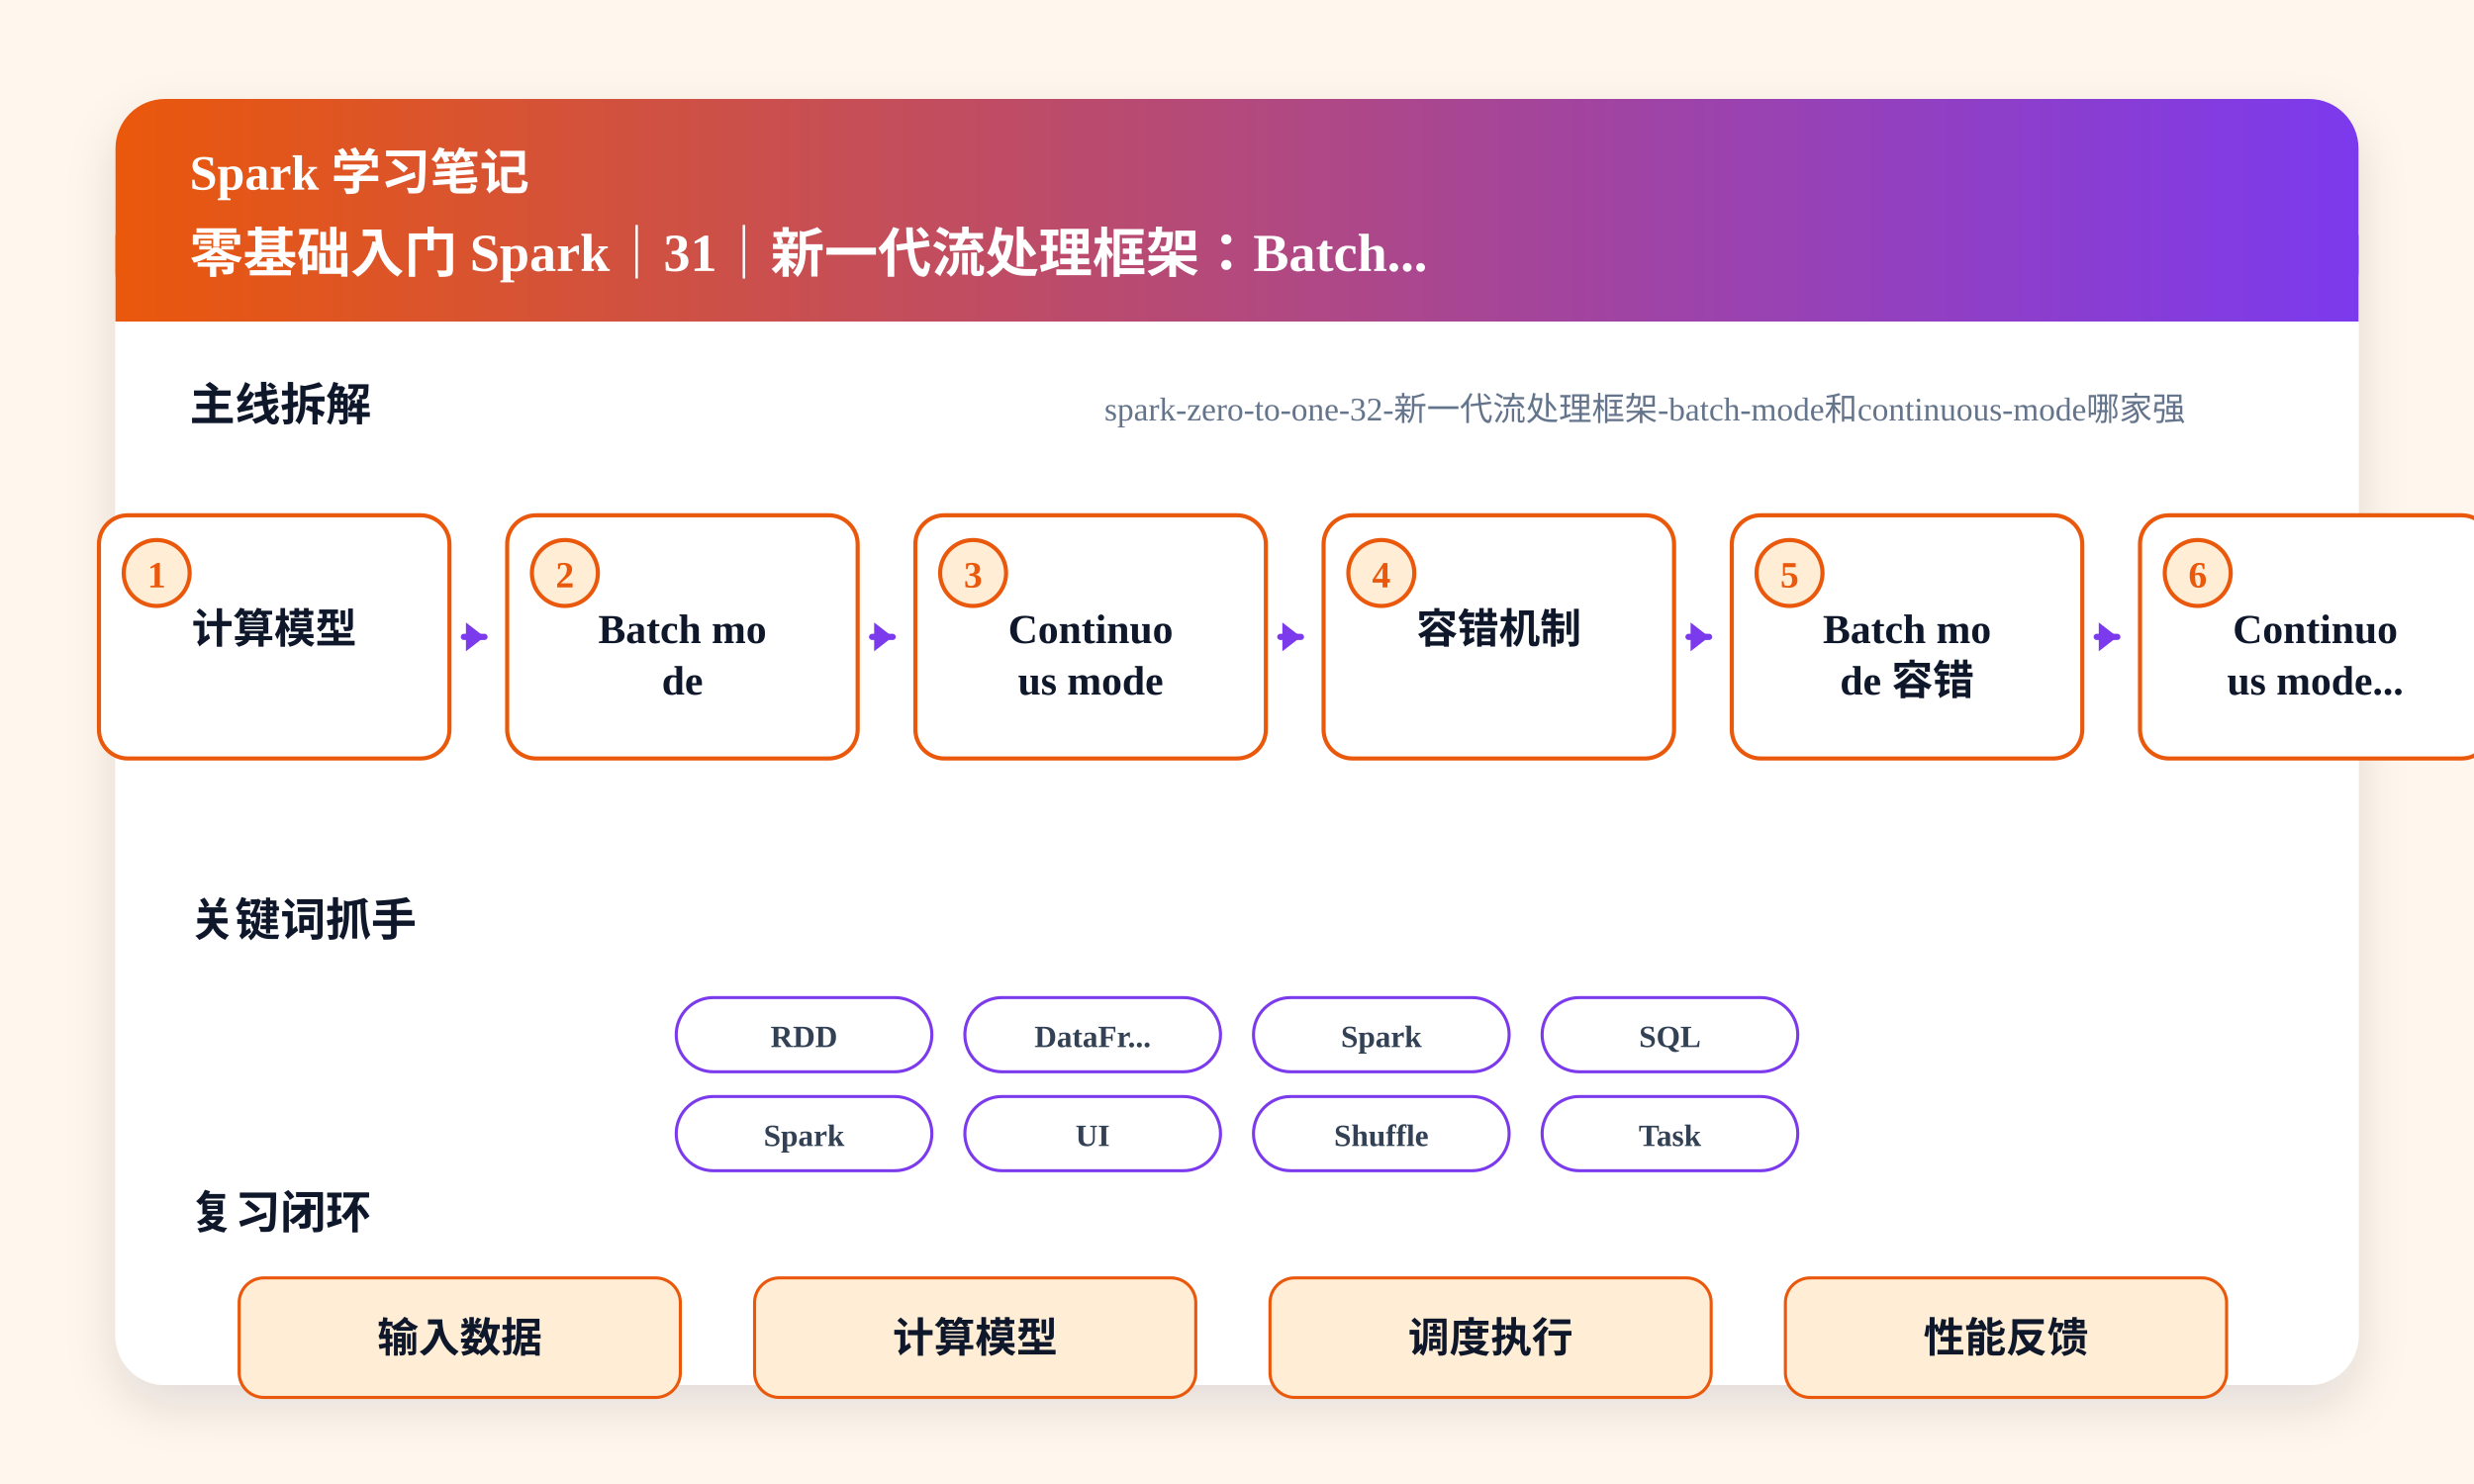
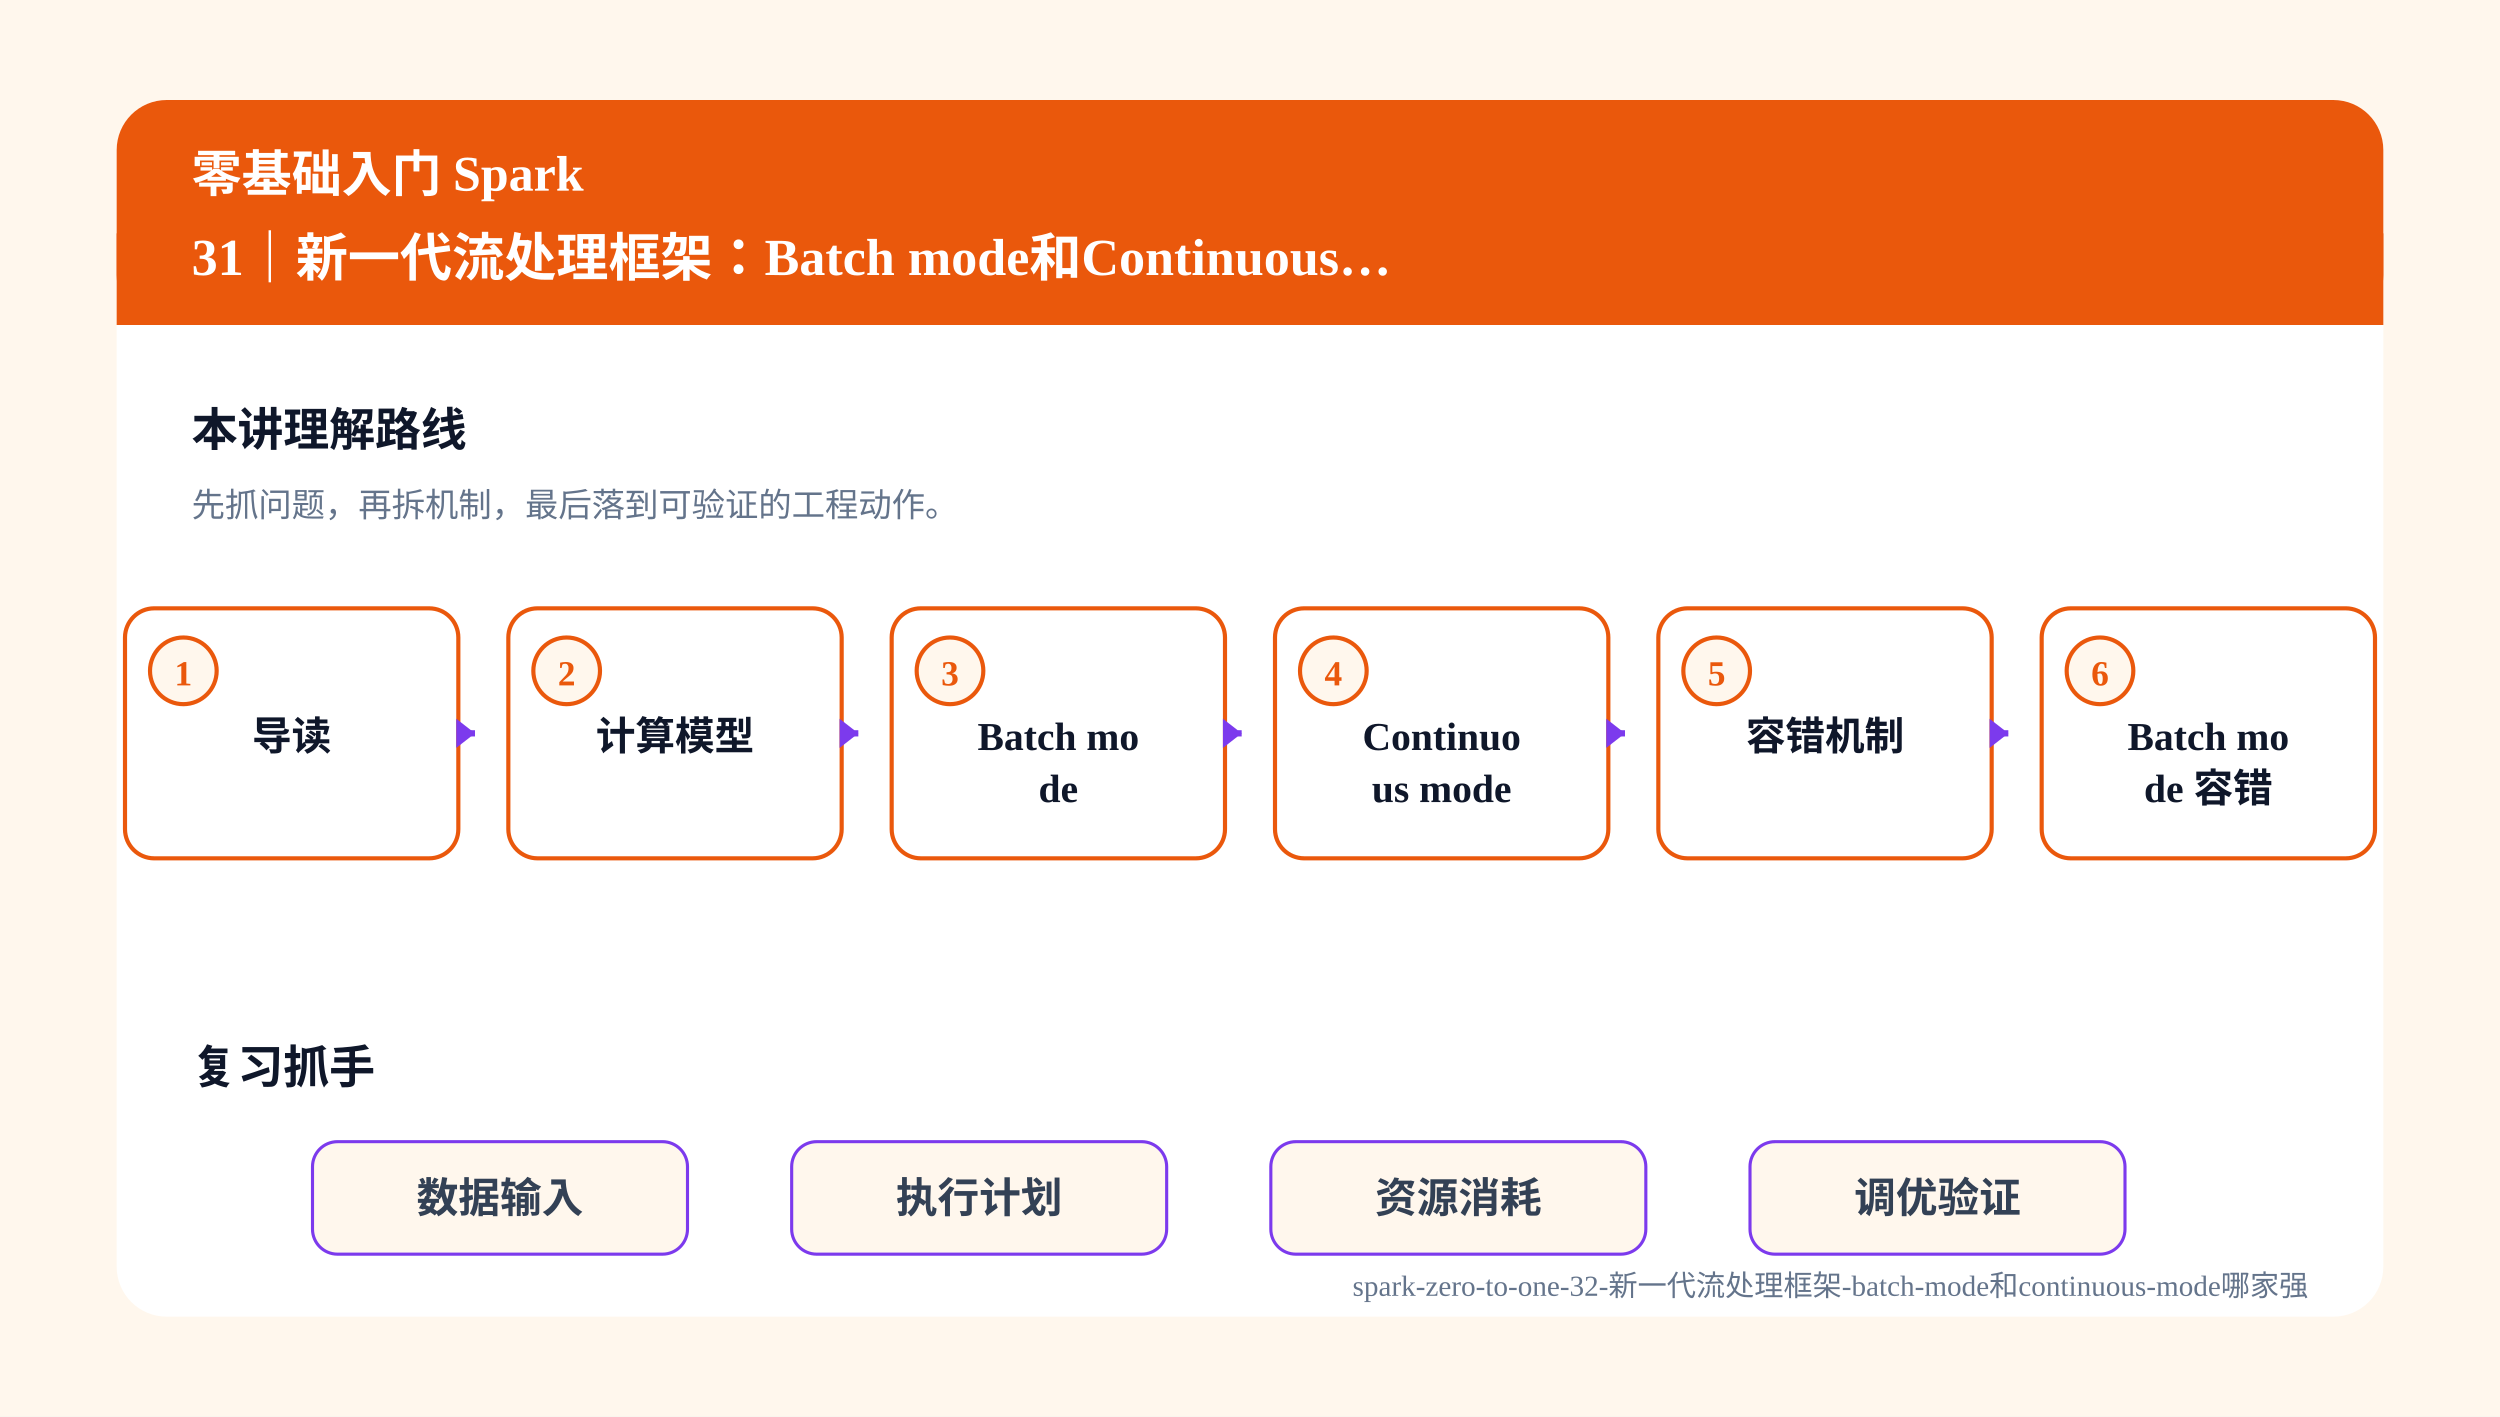
- <svg xmlns="http://www.w3.org/2000/svg" width="1200" height="720" viewBox="0 0 1200 720" role="img" aria-labelledby="title desc">
-   <defs>
-     <linearGradient id="header" x1="0" y1="0" x2="1" y2="0">
-       <stop offset="0%" stop-color="#ea580c" />
-       <stop offset="100%" stop-color="#7c3aed" />
-     </linearGradient>
-     <filter id="shadow" x="-20%" y="-20%" width="140%" height="140%">
-       <feDropShadow dx="0" dy="10" stdDeviation="12" flood-color="#0f172a" flood-opacity="0.12" />
-     </filter>
-   </defs>
-   <rect width="1200" height="720" rx="0" fill="#fff7ed" />
-   <rect x="56" y="48" width="1088" height="624" rx="24" fill="#ffffff" filter="url(#shadow)" />
-   <rect x="56" y="48" width="1088" height="108" rx="24" fill="url(#header)" />
-   <rect x="56" y="114" width="1088" height="42" fill="url(#header)" />
-   <text x="92" y="92" font-size="24" font-weight="800" fill="#ffffff">Spark 学习笔记</text>
-   <text x="92" y="132" text-anchor="start" font-size="26" font-weight="750" fill="#ffffff">零基础入门 Spark｜31｜新一代流处理框架：Batch...</text>
-   <text x="92" y="204" font-size="22" font-weight="700" fill="#0f172a">主线拆解</text>
-   <text x="1060" y="204" text-anchor="end" font-size="16" fill="#64748b">spark-zero-to-one-32-新一代流处理框架-batch-mode和continuous-mode哪家强</text>
-   <rect x="48" y="250" width="170" height="118" rx="14" fill="#ffffff" stroke="#ea580c" stroke-width="2" />
-   <circle cx="76" cy="278" r="16" fill="#ffedd5" stroke="#ea580c" stroke-width="2" />
-   <text x="76" y="285" text-anchor="middle" font-size="18" font-weight="700" fill="#ea580c">1</text>
-   <text x="133" y="312" text-anchor="middle" font-size="20" font-weight="650" fill="#0f172a">计算模型</text>
-   <path d="M 225 309 H 235" stroke="#7c3aed" stroke-width="3" stroke-linecap="round" />
-   <path d="M 235 309 l -9 -7 v 14 z" fill="#7c3aed" />
-   <rect x="246" y="250" width="170" height="118" rx="14" fill="#ffffff" stroke="#ea580c" stroke-width="2" />
-   <circle cx="274" cy="278" r="16" fill="#ffedd5" stroke="#ea580c" stroke-width="2" />
-   <text x="274" y="285" text-anchor="middle" font-size="18" font-weight="700" fill="#ea580c">2</text>
-   <text x="331" y="312" text-anchor="middle" font-size="20" font-weight="650" fill="#0f172a">Batch mo</text>
-   <text x="331" y="337" text-anchor="middle" font-size="20" font-weight="650" fill="#0f172a">de</text>
-   <path d="M 423 309 H 433" stroke="#7c3aed" stroke-width="3" stroke-linecap="round" />
-   <path d="M 433 309 l -9 -7 v 14 z" fill="#7c3aed" />
-   <rect x="444" y="250" width="170" height="118" rx="14" fill="#ffffff" stroke="#ea580c" stroke-width="2" />
-   <circle cx="472" cy="278" r="16" fill="#ffedd5" stroke="#ea580c" stroke-width="2" />
-   <text x="472" y="285" text-anchor="middle" font-size="18" font-weight="700" fill="#ea580c">3</text>
-   <text x="529" y="312" text-anchor="middle" font-size="20" font-weight="650" fill="#0f172a">Continuo</text>
-   <text x="529" y="337" text-anchor="middle" font-size="20" font-weight="650" fill="#0f172a">us mode</text>
-   <path d="M 621 309 H 631" stroke="#7c3aed" stroke-width="3" stroke-linecap="round" />
-   <path d="M 631 309 l -9 -7 v 14 z" fill="#7c3aed" />
-   <rect x="642" y="250" width="170" height="118" rx="14" fill="#ffffff" stroke="#ea580c" stroke-width="2" />
-   <circle cx="670" cy="278" r="16" fill="#ffedd5" stroke="#ea580c" stroke-width="2" />
-   <text x="670" y="285" text-anchor="middle" font-size="18" font-weight="700" fill="#ea580c">4</text>
-   <text x="727" y="312" text-anchor="middle" font-size="20" font-weight="650" fill="#0f172a">容错机制</text>
-   <path d="M 819 309 H 829" stroke="#7c3aed" stroke-width="3" stroke-linecap="round" />
-   <path d="M 829 309 l -9 -7 v 14 z" fill="#7c3aed" />
-   <rect x="840" y="250" width="170" height="118" rx="14" fill="#ffffff" stroke="#ea580c" stroke-width="2" />
-   <circle cx="868" cy="278" r="16" fill="#ffedd5" stroke="#ea580c" stroke-width="2" />
-   <text x="868" y="285" text-anchor="middle" font-size="18" font-weight="700" fill="#ea580c">5</text>
-   <text x="925" y="312" text-anchor="middle" font-size="20" font-weight="650" fill="#0f172a">Batch mo</text>
-   <text x="925" y="337" text-anchor="middle" font-size="20" font-weight="650" fill="#0f172a">de 容错</text>
-   <path d="M 1017 309 H 1027" stroke="#7c3aed" stroke-width="3" stroke-linecap="round" />
-   <path d="M 1027 309 l -9 -7 v 14 z" fill="#7c3aed" />
-   <rect x="1038" y="250" width="170" height="118" rx="14" fill="#ffffff" stroke="#ea580c" stroke-width="2" />
-   <circle cx="1066" cy="278" r="16" fill="#ffedd5" stroke="#ea580c" stroke-width="2" />
-   <text x="1066" y="285" text-anchor="middle" font-size="18" font-weight="700" fill="#ea580c">6</text>
-   <text x="1123" y="312" text-anchor="middle" font-size="20" font-weight="650" fill="#0f172a">Continuo</text>
-   <text x="1123" y="337" text-anchor="middle" font-size="20" font-weight="650" fill="#0f172a">us mode...</text>
-   <text x="92" y="454" font-size="22" font-weight="700" fill="#0f172a">关键词抓手</text>
-   <rect x="328" y="484" width="124" height="36" rx="18" fill="#ffffff" stroke="#7c3aed" stroke-width="1.5" />
-   <text x="390" y="508" text-anchor="middle" font-size="15" font-weight="600" fill="#334155">RDD</text>
-   <rect x="468" y="484" width="124" height="36" rx="18" fill="#ffffff" stroke="#7c3aed" stroke-width="1.5" />
-   <text x="530" y="508" text-anchor="middle" font-size="15" font-weight="600" fill="#334155">DataFr...</text>
-   <rect x="608" y="484" width="124" height="36" rx="18" fill="#ffffff" stroke="#7c3aed" stroke-width="1.5" />
-   <text x="670" y="508" text-anchor="middle" font-size="15" font-weight="600" fill="#334155">Spark</text>
-   <rect x="748" y="484" width="124" height="36" rx="18" fill="#ffffff" stroke="#7c3aed" stroke-width="1.5" />
-   <text x="810" y="508" text-anchor="middle" font-size="15" font-weight="600" fill="#334155">SQL</text>
-   <rect x="328" y="532" width="124" height="36" rx="18" fill="#ffffff" stroke="#7c3aed" stroke-width="1.5" />
-   <text x="390" y="556" text-anchor="middle" font-size="15" font-weight="600" fill="#334155">Spark</text>
-   <rect x="468" y="532" width="124" height="36" rx="18" fill="#ffffff" stroke="#7c3aed" stroke-width="1.5" />
-   <text x="530" y="556" text-anchor="middle" font-size="15" font-weight="600" fill="#334155">UI</text>
-   <rect x="608" y="532" width="124" height="36" rx="18" fill="#ffffff" stroke="#7c3aed" stroke-width="1.5" />
-   <text x="670" y="556" text-anchor="middle" font-size="15" font-weight="600" fill="#334155">Shuffle</text>
-   <rect x="748" y="532" width="124" height="36" rx="18" fill="#ffffff" stroke="#7c3aed" stroke-width="1.5" />
-   <text x="810" y="556" text-anchor="middle" font-size="15" font-weight="600" fill="#334155">Task</text>
-   <text x="92" y="596" font-size="22" font-weight="700" fill="#0f172a">复习闭环</text>
-   <rect x="116" y="620" width="214" height="58" rx="12" fill="#ffedd5" stroke="#ea580c" stroke-width="1.5" />
-   <text x="223" y="656" text-anchor="middle" font-size="20" font-weight="700" fill="#0f172a">输入数据</text>
-   <rect x="366" y="620" width="214" height="58" rx="12" fill="#ffedd5" stroke="#ea580c" stroke-width="1.5" />
-   <text x="473" y="656" text-anchor="middle" font-size="20" font-weight="700" fill="#0f172a">计算模型</text>
-   <rect x="616" y="620" width="214" height="58" rx="12" fill="#ffedd5" stroke="#ea580c" stroke-width="1.5" />
-   <text x="723" y="656" text-anchor="middle" font-size="20" font-weight="700" fill="#0f172a">调度执行</text>
-   <rect x="866" y="620" width="214" height="58" rx="12" fill="#ffedd5" stroke="#ea580c" stroke-width="1.5" />
-   <text x="973" y="656" text-anchor="middle" font-size="20" font-weight="700" fill="#0f172a">性能反馈</text>
+ <svg xmlns="http://www.w3.org/2000/svg" width="1200" height="680" viewBox="0 0 1200 680" role="img">
+   <rect width="1200" height="680" fill="#fff7ed" />
+   <rect x="56" y="48" width="1088" height="584" rx="24" fill="#ffffff" />
+   <rect x="56" y="48" width="1088" height="108" rx="24" fill="#ea580c" />
+   <rect x="56" y="112" width="1088" height="44" fill="#ea580c" />
+   <text x="92" y="92" font-size="24" font-weight="800" fill="#fff">零基础入门 Spark</text>
+   <text x="92" y="132" text-anchor="start" font-size="25" font-weight="700" fill="#fff">31｜新一代流处理框架：Batch mode和Continuous…</text>
+   <text x="92" y="214" font-size="22" font-weight="800" fill="#0f172a">本讲理解路线</text>
+   <text x="92" y="248" font-size="16" fill="#64748b">先抓问题，再拆机制，最后落到可验证的工程动作。</text>
+   <rect x="60" y="292" width="160" height="120" rx="14" fill="#fff" stroke="#ea580c" stroke-width="2" />
+   <circle cx="88" cy="322" r="16" fill="#fff7ed" stroke="#ea580c" stroke-width="2" />
+   <text x="88" y="329" text-anchor="middle" font-size="17" font-weight="700" fill="#ea580c">1</text>
+   <text x="140" y="360" text-anchor="middle" font-size="19" font-weight="700" fill="#0f172a">导读</text>
+   <path d="M 226 352 H 228" stroke="#7c3aed" stroke-width="3" />
+   <path d="M 228 352 l -9 -7 v14 z" fill="#7c3aed" />
+   <rect x="244" y="292" width="160" height="120" rx="14" fill="#fff" stroke="#ea580c" stroke-width="2" />
+   <circle cx="272" cy="322" r="16" fill="#fff7ed" stroke="#ea580c" stroke-width="2" />
+   <text x="272" y="329" text-anchor="middle" font-size="17" font-weight="700" fill="#ea580c">2</text>
+   <text x="324" y="360" text-anchor="middle" font-size="19" font-weight="700" fill="#0f172a">计算模型</text>
+   <path d="M 410 352 H 412" stroke="#7c3aed" stroke-width="3" />
+   <path d="M 412 352 l -9 -7 v14 z" fill="#7c3aed" />
+   <rect x="428" y="292" width="160" height="120" rx="14" fill="#fff" stroke="#ea580c" stroke-width="2" />
+   <circle cx="456" cy="322" r="16" fill="#fff7ed" stroke="#ea580c" stroke-width="2" />
+   <text x="456" y="329" text-anchor="middle" font-size="17" font-weight="700" fill="#ea580c">3</text>
+   <text x="508" y="360" text-anchor="middle" font-size="19" font-weight="700" fill="#0f172a">Batch mo</text>
+   <text x="508" y="385" text-anchor="middle" font-size="19" font-weight="700" fill="#0f172a">de</text>
+   <path d="M 594 352 H 596" stroke="#7c3aed" stroke-width="3" />
+   <path d="M 596 352 l -9 -7 v14 z" fill="#7c3aed" />
+   <rect x="612" y="292" width="160" height="120" rx="14" fill="#fff" stroke="#ea580c" stroke-width="2" />
+   <circle cx="640" cy="322" r="16" fill="#fff7ed" stroke="#ea580c" stroke-width="2" />
+   <text x="640" y="329" text-anchor="middle" font-size="17" font-weight="700" fill="#ea580c">4</text>
+   <text x="692" y="360" text-anchor="middle" font-size="19" font-weight="700" fill="#0f172a">Continuo</text>
+   <text x="692" y="385" text-anchor="middle" font-size="19" font-weight="700" fill="#0f172a">us mode</text>
+   <path d="M 778 352 H 780" stroke="#7c3aed" stroke-width="3" />
+   <path d="M 780 352 l -9 -7 v14 z" fill="#7c3aed" />
+   <rect x="796" y="292" width="160" height="120" rx="14" fill="#fff" stroke="#ea580c" stroke-width="2" />
+   <circle cx="824" cy="322" r="16" fill="#fff7ed" stroke="#ea580c" stroke-width="2" />
+   <text x="824" y="329" text-anchor="middle" font-size="17" font-weight="700" fill="#ea580c">5</text>
+   <text x="876" y="360" text-anchor="middle" font-size="19" font-weight="700" fill="#0f172a">容错机制</text>
+   <path d="M 962 352 H 964" stroke="#7c3aed" stroke-width="3" />
+   <path d="M 964 352 l -9 -7 v14 z" fill="#7c3aed" />
+   <rect x="980" y="292" width="160" height="120" rx="14" fill="#fff" stroke="#ea580c" stroke-width="2" />
+   <circle cx="1008" cy="322" r="16" fill="#fff7ed" stroke="#ea580c" stroke-width="2" />
+   <text x="1008" y="329" text-anchor="middle" font-size="17" font-weight="700" fill="#ea580c">6</text>
+   <text x="1060" y="360" text-anchor="middle" font-size="19" font-weight="700" fill="#0f172a">Batch mo</text>
+   <text x="1060" y="385" text-anchor="middle" font-size="19" font-weight="700" fill="#0f172a">de 容错</text>
+   <text x="92" y="520" font-size="22" font-weight="800" fill="#0f172a">复习抓手</text>
+   <rect x="150" y="548" width="180" height="54" rx="12" fill="#fff7ed" stroke="#7c3aed" stroke-width="1.5" />
+   <text x="240" y="582" text-anchor="middle" font-size="20" font-weight="700" fill="#334155">数据输入</text>
+   <rect x="380" y="548" width="180" height="54" rx="12" fill="#fff7ed" stroke="#7c3aed" stroke-width="1.5" />
+   <text x="470" y="582" text-anchor="middle" font-size="20" font-weight="700" fill="#334155">执行计划</text>
+   <rect x="610" y="548" width="180" height="54" rx="12" fill="#fff7ed" stroke="#7c3aed" stroke-width="1.5" />
+   <text x="700" y="582" text-anchor="middle" font-size="20" font-weight="700" fill="#334155">资源消耗</text>
+   <rect x="840" y="548" width="180" height="54" rx="12" fill="#fff7ed" stroke="#7c3aed" stroke-width="1.5" />
+   <text x="930" y="582" text-anchor="middle" font-size="20" font-weight="700" fill="#334155">调优验证</text>
+   <text x="1108" y="622" text-anchor="end" font-size="14" fill="#64748b">spark-zero-to-one-32-新一代流处理框架-batch-mode和continuous-mode哪家强</text>
</svg>
